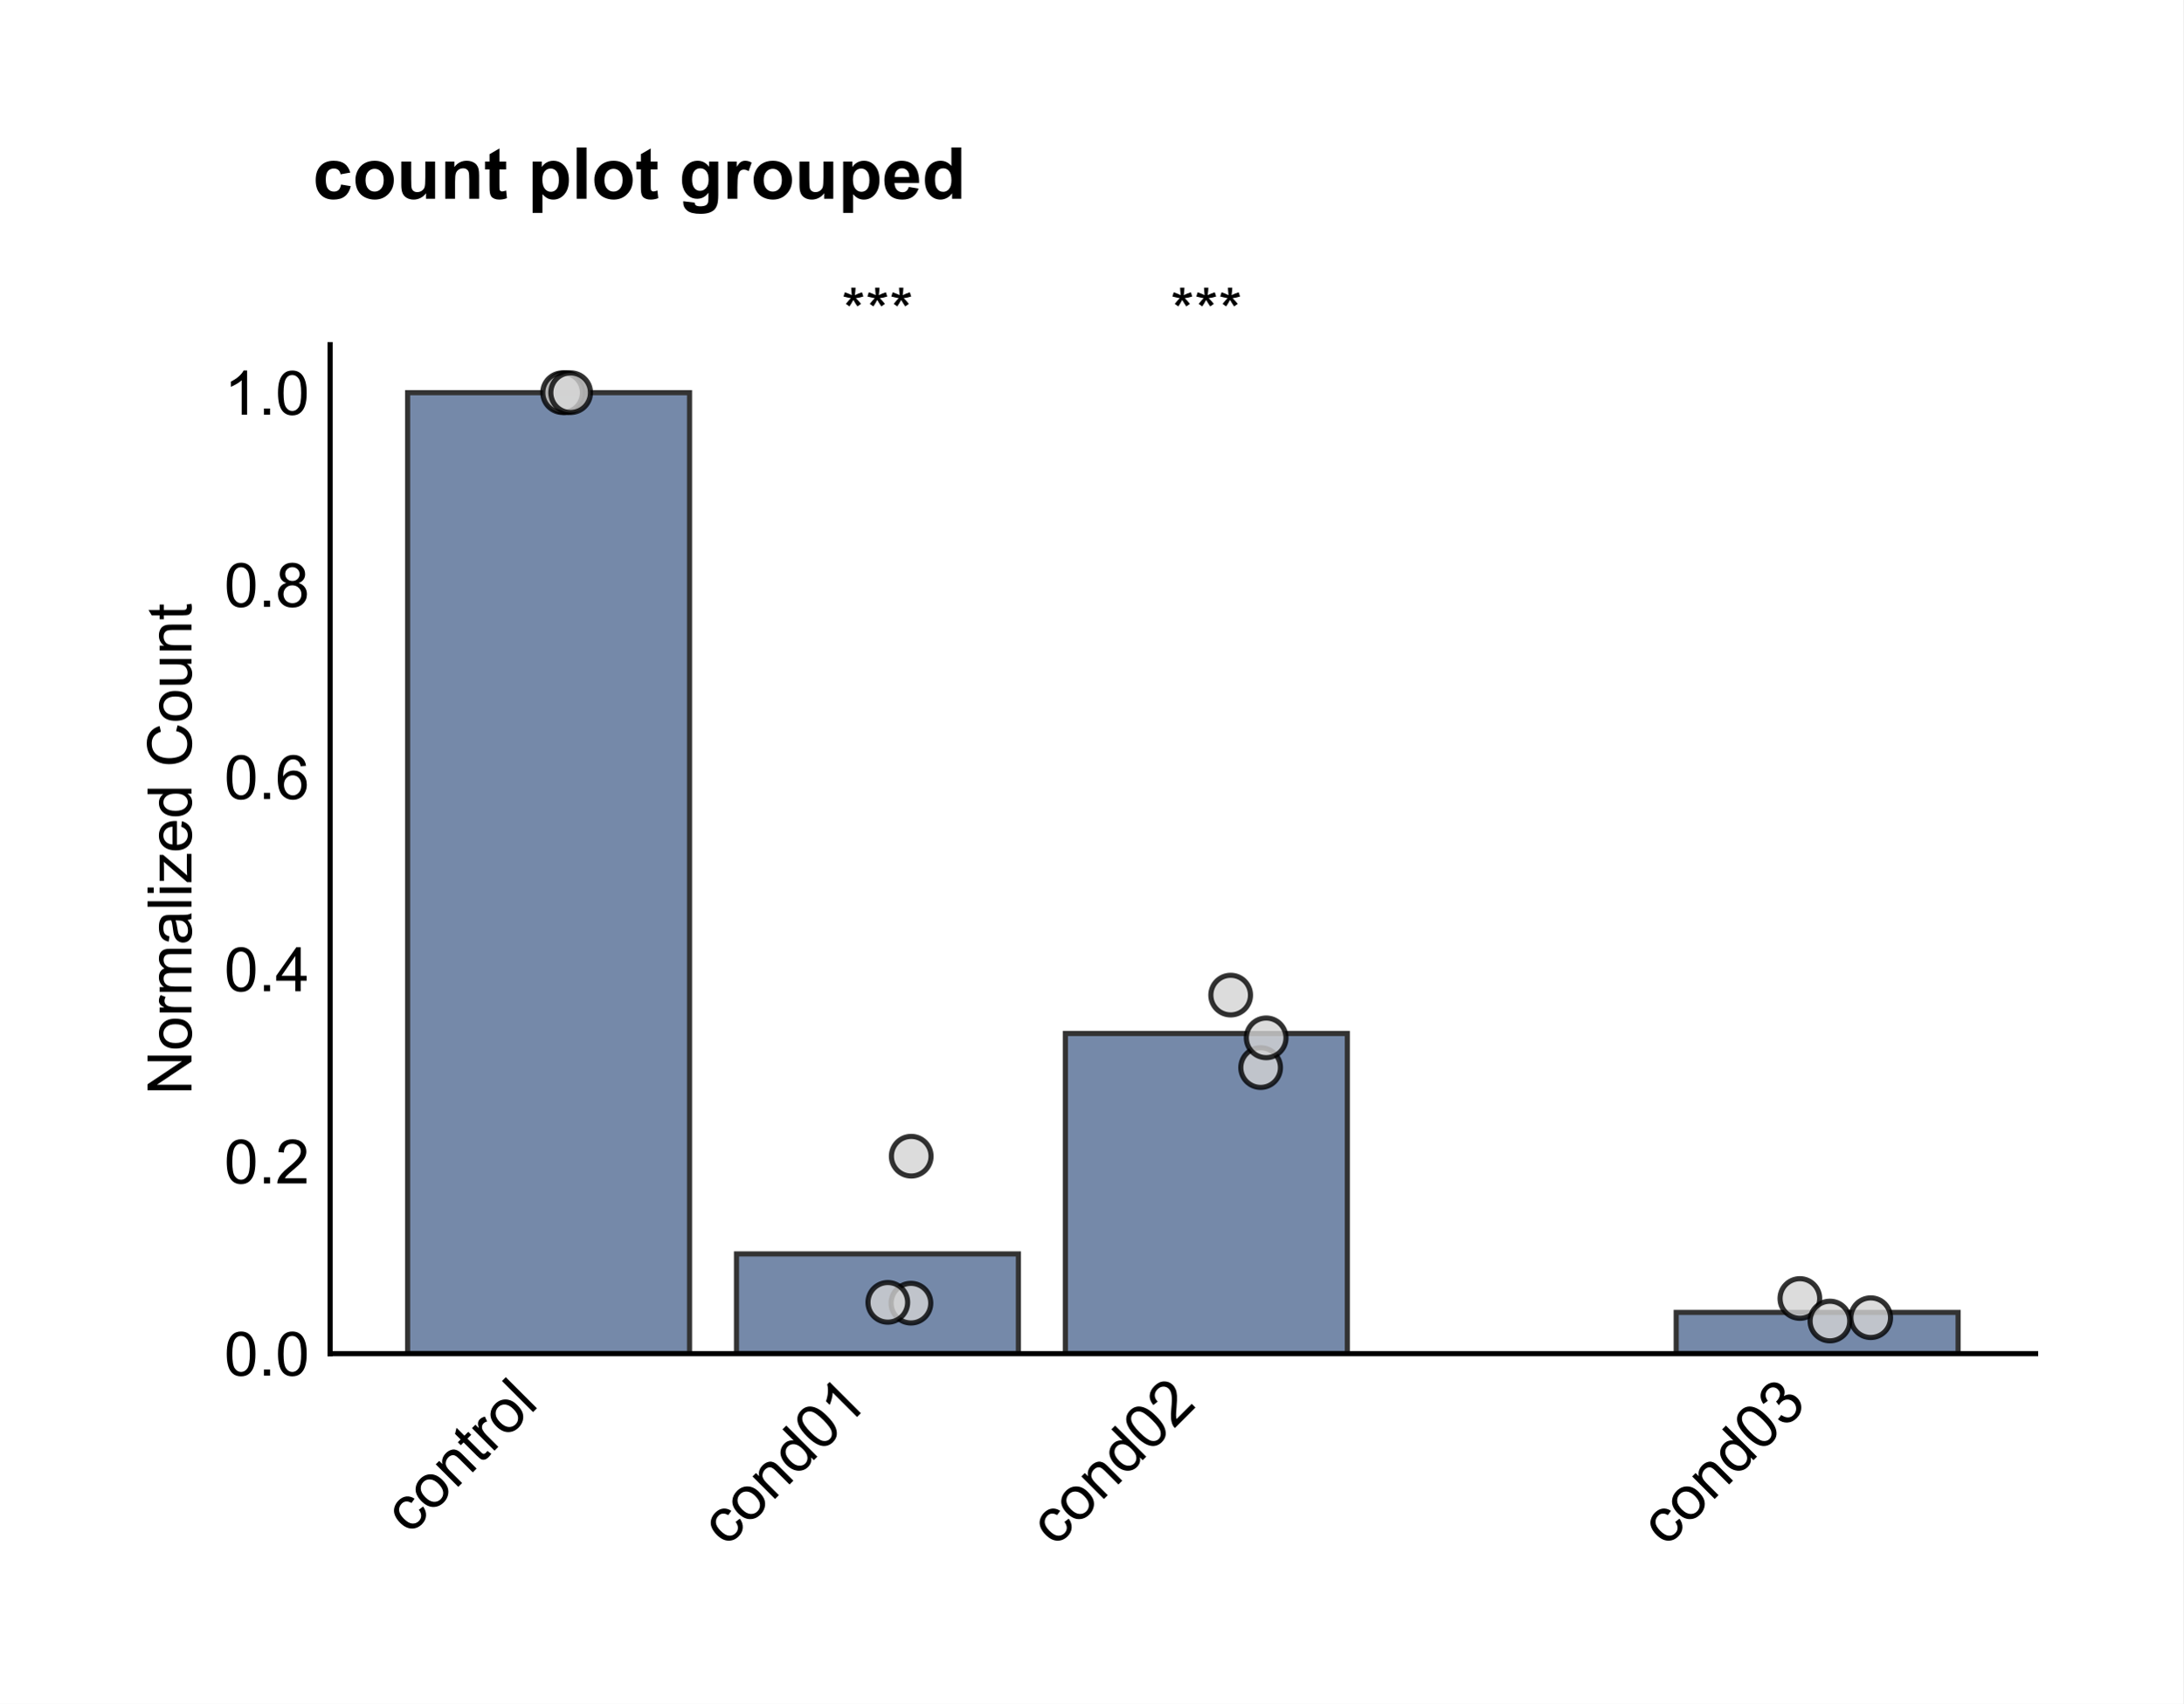
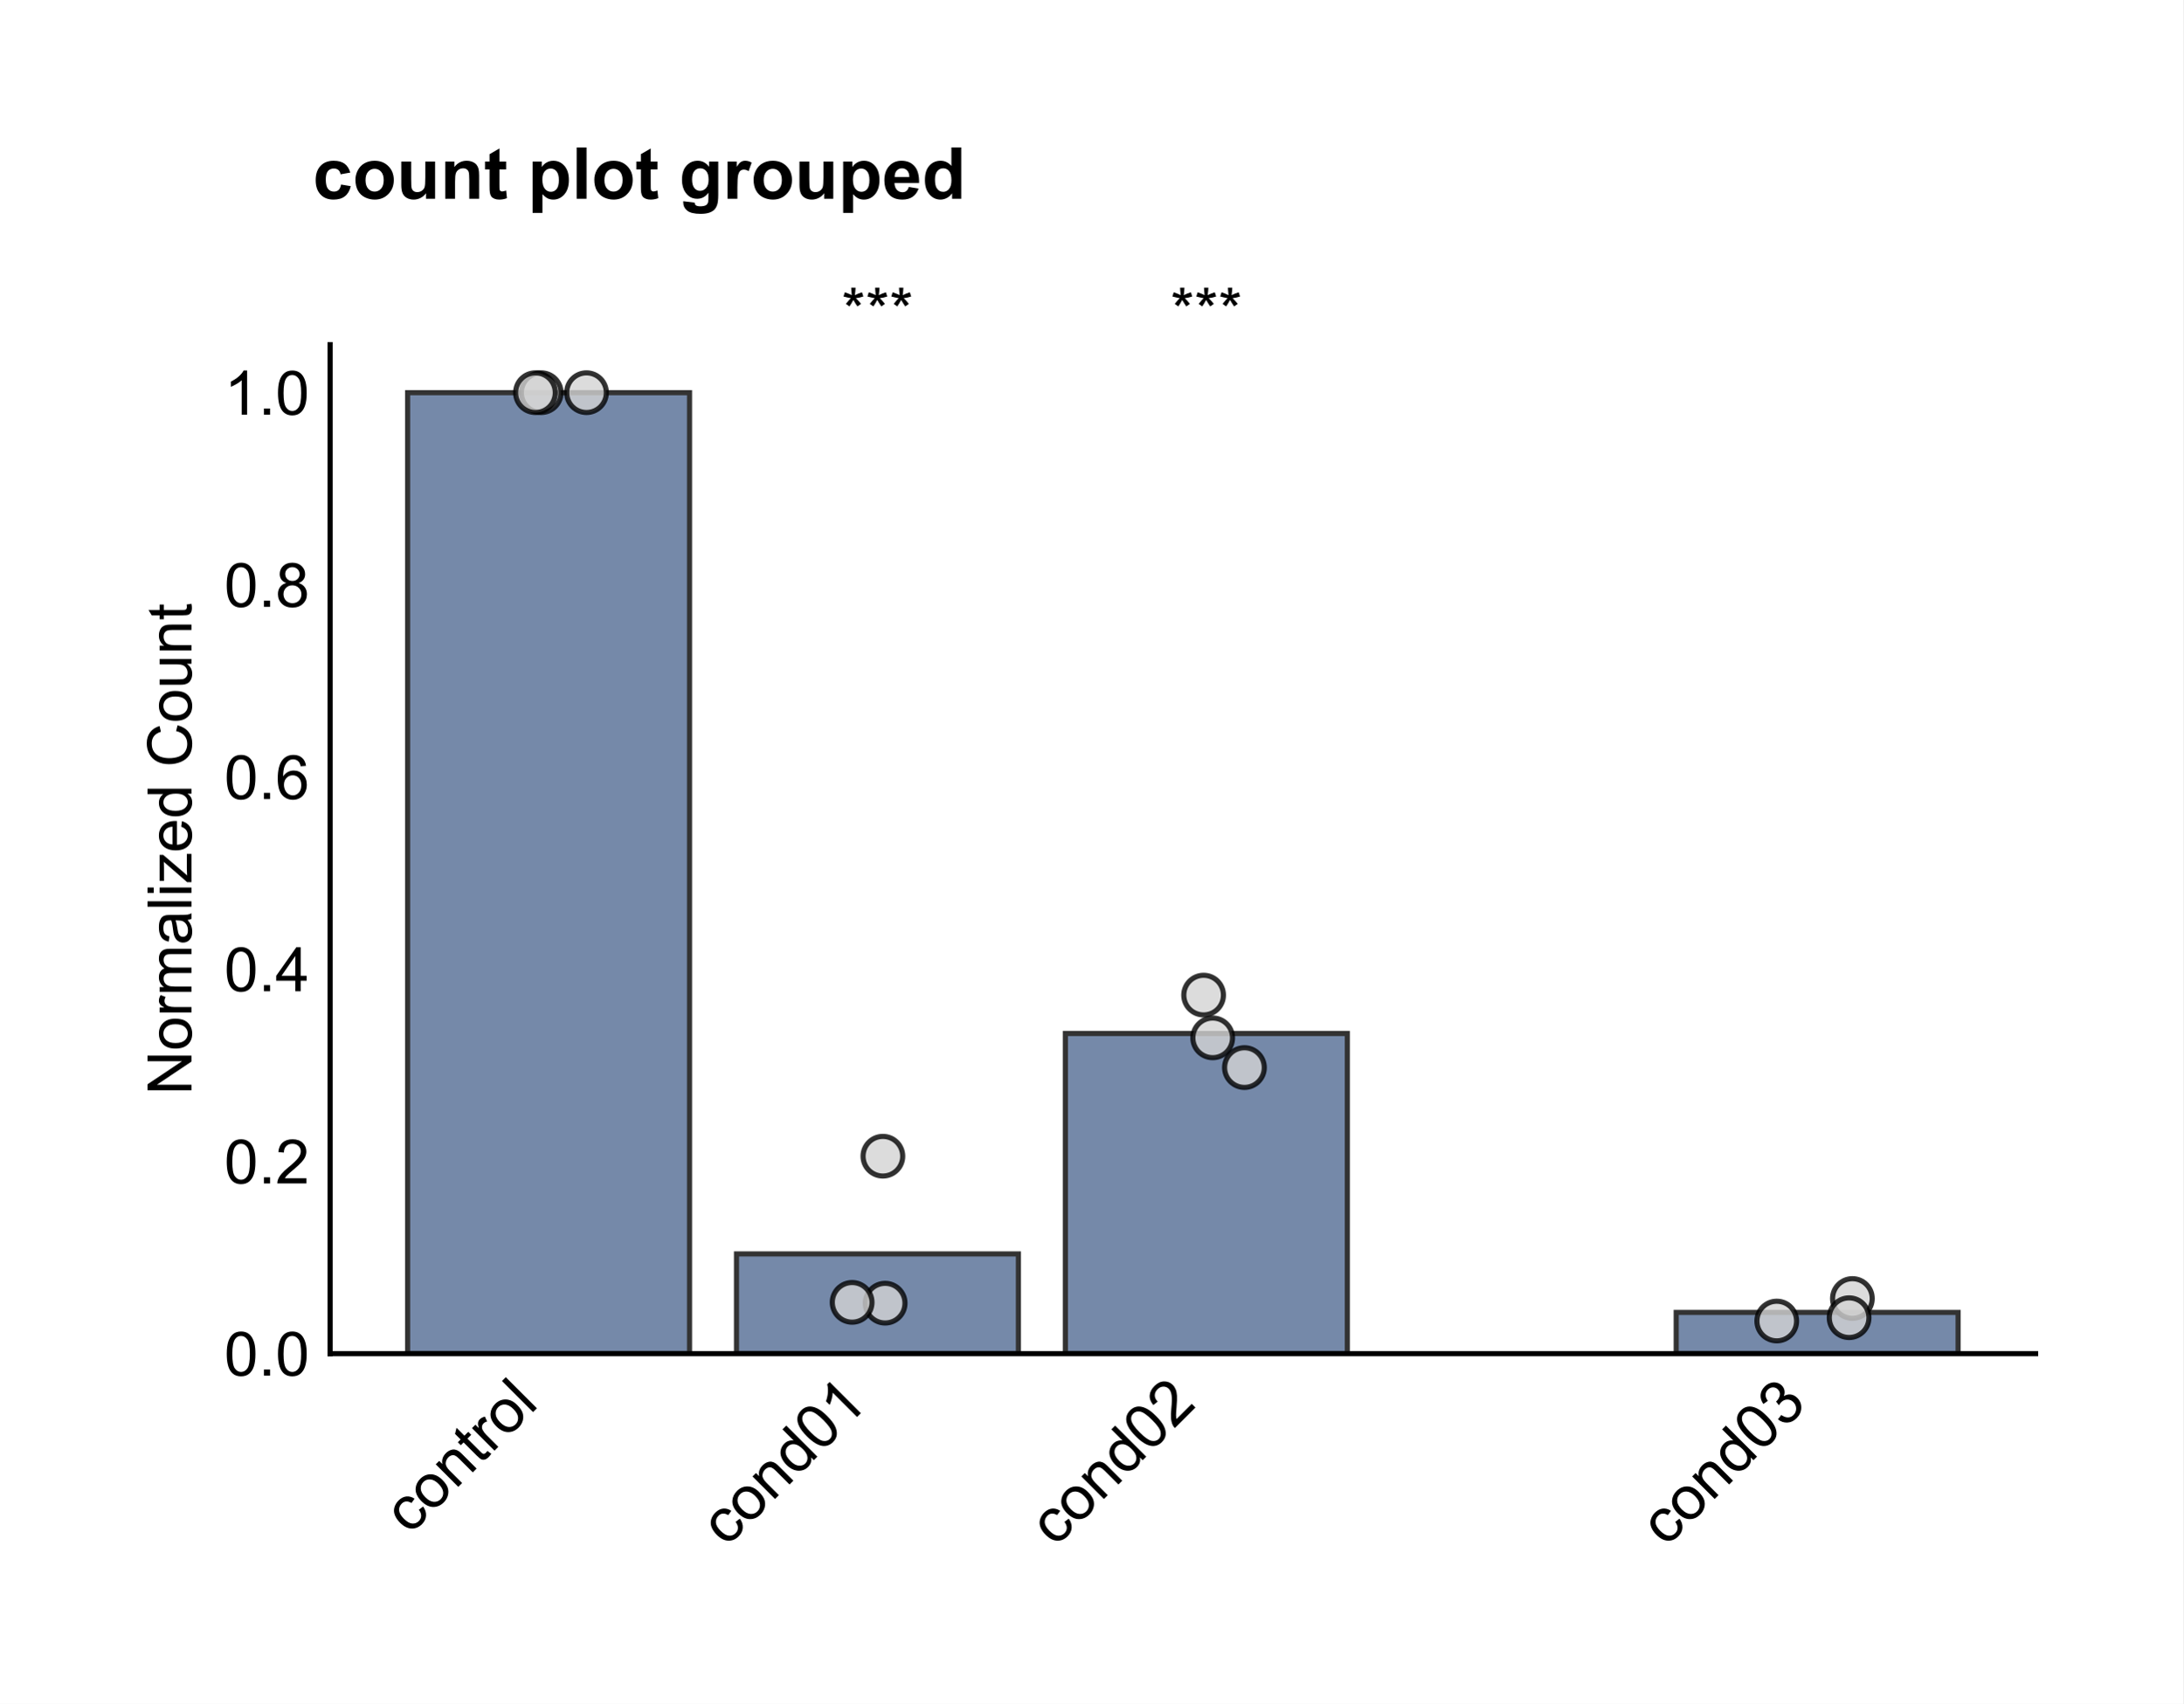
<svg xmlns="http://www.w3.org/2000/svg" xmlns:xlink="http://www.w3.org/1999/xlink" width="213.149pt" height="166.409pt" viewBox="0 0 213.149 166.409" version="1.1">
  <defs>
    <style type="text/css">*{stroke-linejoin: round; stroke-linecap: butt}</style>
  </defs>
  <g id="figure_1">
    <g id="patch_1">
      <path d="M 0 166.409 L 213.149 166.409 L 213.149 0 L 0 0 z " style="fill: #ffffff" />
    </g>
    <g id="axes_1">
      <g id="patch_2">
        <path d="M 32.227 132.211 L 198.749 132.211 L 198.749 33.658 L 32.227 33.658 z " style="fill: #ffffff" />
      </g>
      <g id="patch_3">
-         <path d="M 39.796 132.211 L 67.321 132.211 L 67.321 38.351 L 39.796 38.351 z " clip-path="url(#p069a0d0b6a)" style="fill: #526c94; opacity: 0.8; stroke: #000000; stroke-width: 0.5; stroke-linejoin: miter" />
+         <path d="M 39.796 132.211 L 67.321 132.211 L 67.321 38.351 L 39.796 38.351 z " clip-path="url(#p374bb93659)" style="fill: #526c94; opacity: 0.8; stroke: #000000; stroke-width: 0.5; stroke-linejoin: miter" />
      </g>
      <g id="patch_4">
-         <path d="M 71.908 132.211 L 99.432 132.211 L 99.432 122.469 L 71.908 122.469 z " clip-path="url(#p069a0d0b6a)" style="fill: #526c94; opacity: 0.8; stroke: #000000; stroke-width: 0.5; stroke-linejoin: miter" />
+         <path d="M 71.908 132.211 L 99.432 132.211 L 99.432 122.469 L 71.908 122.469 z " clip-path="url(#p374bb93659)" style="fill: #526c94; opacity: 0.8; stroke: #000000; stroke-width: 0.5; stroke-linejoin: miter" />
      </g>
      <g id="patch_5">
-         <path d="M 104.02 132.211 L 131.544 132.211 L 131.544 100.942 L 104.02 100.942 z " clip-path="url(#p069a0d0b6a)" style="fill: #526c94; opacity: 0.8; stroke: #000000; stroke-width: 0.5; stroke-linejoin: miter" />
+         <path d="M 104.02 132.211 L 131.544 132.211 L 131.544 100.942 L 104.02 100.942 z " clip-path="url(#p374bb93659)" style="fill: #526c94; opacity: 0.8; stroke: #000000; stroke-width: 0.5; stroke-linejoin: miter" />
      </g>
      <g id="patch_6">
-         <path d="M 163.655 132.211 L 191.18 132.211 L 191.18 128.183 L 163.655 128.183 z " clip-path="url(#p069a0d0b6a)" style="fill: #526c94; opacity: 0.8; stroke: #000000; stroke-width: 0.5; stroke-linejoin: miter" />
+         <path d="M 163.655 132.211 L 191.18 132.211 L 191.18 128.183 L 163.655 128.183 z " clip-path="url(#p374bb93659)" style="fill: #526c94; opacity: 0.8; stroke: #000000; stroke-width: 0.5; stroke-linejoin: miter" />
      </g>
      <g id="matplotlib.axis_1">
        <g id="xtick_1">
          <g id="line2d_1" />
          <g id="text_1">
            <g transform="translate(39.98202 149.9812) rotate(-45) scale(0.06 -0.06)">
              <defs>
                <path id="ArialMT-63" d="M 2588 1216 L 3141 1144 Q 3050 572 2676 248 Q 2303 -75 1759 -75 Q 1078 -75 664 370 Q 250 816 250 1647 Q 250 2184 428 2587 Q 606 2991 970 3192 Q 1334 3394 1763 3394 Q 2303 3394 2647 3120 Q 2991 2847 3088 2344 L 2541 2259 Q 2463 2594 2264 2762 Q 2066 2931 1784 2931 Q 1359 2931 1093 2626 Q 828 2322 828 1663 Q 828 994 1084 691 Q 1341 388 1753 388 Q 2084 388 2306 591 Q 2528 794 2588 1216 z " transform="scale(0.015625)" />
                <path id="ArialMT-6f" d="M 213 1659 Q 213 2581 725 3025 Q 1153 3394 1769 3394 Q 2453 3394 2887 2945 Q 3322 2497 3322 1706 Q 3322 1066 3130 698 Q 2938 331 2570 128 Q 2203 -75 1769 -75 Q 1072 -75 642 372 Q 213 819 213 1659 z M 791 1659 Q 791 1022 1069 705 Q 1347 388 1769 388 Q 2188 388 2466 706 Q 2744 1025 2744 1678 Q 2744 2294 2464 2611 Q 2184 2928 1769 2928 Q 1347 2928 1069 2612 Q 791 2297 791 1659 z " transform="scale(0.015625)" />
                <path id="ArialMT-6e" d="M 422 0 L 422 3319 L 928 3319 L 928 2847 Q 1294 3394 1984 3394 Q 2284 3394 2536 3286 Q 2788 3178 2913 3003 Q 3038 2828 3088 2588 Q 3119 2431 3119 2041 L 3119 0 L 2556 0 L 2556 2019 Q 2556 2363 2490 2533 Q 2425 2703 2258 2804 Q 2091 2906 1866 2906 Q 1506 2906 1245 2678 Q 984 2450 984 1813 L 984 0 L 422 0 z " transform="scale(0.015625)" />
                <path id="ArialMT-74" d="M 1650 503 L 1731 6 Q 1494 -44 1306 -44 Q 1000 -44 831 53 Q 663 150 594 308 Q 525 466 525 972 L 525 2881 L 113 2881 L 113 3319 L 525 3319 L 525 4141 L 1084 4478 L 1084 3319 L 1650 3319 L 1650 2881 L 1084 2881 L 1084 941 Q 1084 700 1114 631 Q 1144 563 1211 522 Q 1278 481 1403 481 Q 1497 481 1650 503 z " transform="scale(0.015625)" />
                <path id="ArialMT-72" d="M 416 0 L 416 3319 L 922 3319 L 922 2816 Q 1116 3169 1280 3281 Q 1444 3394 1641 3394 Q 1925 3394 2219 3213 L 2025 2691 Q 1819 2813 1613 2813 Q 1428 2813 1281 2702 Q 1134 2591 1072 2394 Q 978 2094 978 1738 L 978 0 L 416 0 z " transform="scale(0.015625)" />
                <path id="ArialMT-6c" d="M 409 0 L 409 4581 L 972 4581 L 972 0 L 409 0 z " transform="scale(0.015625)" />
              </defs>
              <use xlink:href="#ArialMT-63" />
              <use xlink:href="#ArialMT-6f" transform="translate(50 0)" />
              <use xlink:href="#ArialMT-6e" transform="translate(105.6152 0)" />
              <use xlink:href="#ArialMT-74" transform="translate(161.2305 0)" />
              <use xlink:href="#ArialMT-72" transform="translate(189.0137 0)" />
              <use xlink:href="#ArialMT-6f" transform="translate(222.3145 0)" />
              <use xlink:href="#ArialMT-6c" transform="translate(277.9297 0)" />
            </g>
          </g>
        </g>
        <g id="xtick_2">
          <g id="line2d_2" />
          <g id="text_2">
            <g transform="translate(70.909 151.1659) rotate(-45) scale(0.06 -0.06)">
              <defs>
                <path id="ArialMT-64" d="M 2575 0 L 2575 419 Q 2259 -75 1647 -75 Q 1250 -75 917 144 Q 584 363 401 755 Q 219 1147 219 1656 Q 219 2153 384 2558 Q 550 2963 881 3178 Q 1213 3394 1622 3394 Q 1922 3394 2156 3267 Q 2391 3141 2538 2938 L 2538 4581 L 3097 4581 L 3097 0 L 2575 0 z M 797 1656 Q 797 1019 1065 703 Q 1334 388 1700 388 Q 2069 388 2326 689 Q 2584 991 2584 1609 Q 2584 2291 2321 2609 Q 2059 2928 1675 2928 Q 1300 2928 1048 2622 Q 797 2316 797 1656 z " transform="scale(0.015625)" />
                <path id="ArialMT-30" d="M 266 2259 Q 266 3072 433 3567 Q 600 4063 929 4331 Q 1259 4600 1759 4600 Q 2128 4600 2406 4451 Q 2684 4303 2865 4023 Q 3047 3744 3150 3342 Q 3253 2941 3253 2259 Q 3253 1453 3087 958 Q 2922 463 2592 192 Q 2263 -78 1759 -78 Q 1097 -78 719 397 Q 266 969 266 2259 z M 844 2259 Q 844 1131 1108 757 Q 1372 384 1759 384 Q 2147 384 2411 759 Q 2675 1134 2675 2259 Q 2675 3391 2411 3762 Q 2147 4134 1753 4134 Q 1366 4134 1134 3806 Q 844 3388 844 2259 z " transform="scale(0.015625)" />
                <path id="ArialMT-31" d="M 2384 0 L 1822 0 L 1822 3584 Q 1619 3391 1289 3197 Q 959 3003 697 2906 L 697 3450 Q 1169 3672 1522 3987 Q 1875 4303 2022 4600 L 2384 4600 L 2384 0 z " transform="scale(0.015625)" />
              </defs>
              <use xlink:href="#ArialMT-63" />
              <use xlink:href="#ArialMT-6f" transform="translate(50 0)" />
              <use xlink:href="#ArialMT-6e" transform="translate(105.6152 0)" />
              <use xlink:href="#ArialMT-64" transform="translate(161.2305 0)" />
              <use xlink:href="#ArialMT-30" transform="translate(216.8457 0)" />
              <use xlink:href="#ArialMT-31" transform="translate(272.4609 0)" />
            </g>
          </g>
        </g>
        <g id="xtick_3">
          <g id="line2d_3" />
          <g id="text_3">
            <g transform="translate(103.0206 151.1659) rotate(-45) scale(0.06 -0.06)">
              <defs>
                <path id="ArialMT-32" d="M 3222 541 L 3222 0 L 194 0 Q 188 203 259 391 Q 375 700 629 1000 Q 884 1300 1366 1694 Q 2113 2306 2375 2664 Q 2638 3022 2638 3341 Q 2638 3675 2398 3904 Q 2159 4134 1775 4134 Q 1369 4134 1125 3890 Q 881 3647 878 3216 L 300 3275 Q 359 3922 746 4261 Q 1134 4600 1788 4600 Q 2447 4600 2831 4234 Q 3216 3869 3216 3328 Q 3216 3053 3103 2787 Q 2991 2522 2730 2228 Q 2469 1934 1863 1422 Q 1356 997 1212 845 Q 1069 694 975 541 L 3222 541 z " transform="scale(0.015625)" />
              </defs>
              <use xlink:href="#ArialMT-63" />
              <use xlink:href="#ArialMT-6f" transform="translate(50 0)" />
              <use xlink:href="#ArialMT-6e" transform="translate(105.6152 0)" />
              <use xlink:href="#ArialMT-64" transform="translate(161.2305 0)" />
              <use xlink:href="#ArialMT-30" transform="translate(216.8457 0)" />
              <use xlink:href="#ArialMT-32" transform="translate(272.4609 0)" />
            </g>
          </g>
        </g>
        <g id="xtick_4">
          <g id="line2d_4" />
          <g id="text_4">
            <g transform="translate(162.6564 151.1659) rotate(-45) scale(0.06 -0.06)">
              <defs>
                <path id="ArialMT-33" d="M 269 1209 L 831 1284 Q 928 806 1161 595 Q 1394 384 1728 384 Q 2125 384 2398 659 Q 2672 934 2672 1341 Q 2672 1728 2419 1979 Q 2166 2231 1775 2231 Q 1616 2231 1378 2169 L 1441 2663 Q 1497 2656 1531 2656 Q 1891 2656 2178 2843 Q 2466 3031 2466 3422 Q 2466 3731 2256 3934 Q 2047 4138 1716 4138 Q 1388 4138 1169 3931 Q 950 3725 888 3313 L 325 3413 Q 428 3978 793 4289 Q 1159 4600 1703 4600 Q 2078 4600 2393 4439 Q 2709 4278 2876 4000 Q 3044 3722 3044 3409 Q 3044 3113 2884 2869 Q 2725 2625 2413 2481 Q 2819 2388 3044 2092 Q 3269 1797 3269 1353 Q 3269 753 2831 336 Q 2394 -81 1725 -81 Q 1122 -81 723 278 Q 325 638 269 1209 z " transform="scale(0.015625)" />
              </defs>
              <use xlink:href="#ArialMT-63" />
              <use xlink:href="#ArialMT-6f" transform="translate(50 0)" />
              <use xlink:href="#ArialMT-6e" transform="translate(105.6152 0)" />
              <use xlink:href="#ArialMT-64" transform="translate(161.2305 0)" />
              <use xlink:href="#ArialMT-30" transform="translate(216.8457 0)" />
              <use xlink:href="#ArialMT-33" transform="translate(272.4609 0)" />
            </g>
          </g>
        </g>
      </g>
      <g id="matplotlib.axis_2">
        <g id="ytick_1">
          <g id="line2d_5" />
          <g id="text_5">
            <g transform="translate(21.88719 134.3585) scale(0.06 -0.06)">
              <defs>
                <path id="ArialMT-2e" d="M 581 0 L 581 641 L 1222 641 L 1222 0 L 581 0 z " transform="scale(0.015625)" />
              </defs>
              <use xlink:href="#ArialMT-30" />
              <use xlink:href="#ArialMT-2e" transform="translate(55.61523 0)" />
              <use xlink:href="#ArialMT-30" transform="translate(83.39844 0)" />
            </g>
          </g>
        </g>
        <g id="ytick_2">
          <g id="line2d_6" />
          <g id="text_6">
            <g transform="translate(21.88719 115.5864) scale(0.06 -0.06)">
              <use xlink:href="#ArialMT-30" />
              <use xlink:href="#ArialMT-2e" transform="translate(55.61523 0)" />
              <use xlink:href="#ArialMT-32" transform="translate(83.39844 0)" />
            </g>
          </g>
        </g>
        <g id="ytick_3">
          <g id="line2d_7" />
          <g id="text_7">
            <g transform="translate(21.88719 96.81431) scale(0.06 -0.06)">
              <defs>
                <path id="ArialMT-34" d="M 2069 0 L 2069 1097 L 81 1097 L 81 1613 L 2172 4581 L 2631 4581 L 2631 1613 L 3250 1613 L 3250 1097 L 2631 1097 L 2631 0 L 2069 0 z M 2069 1613 L 2069 3678 L 634 1613 L 2069 1613 z " transform="scale(0.015625)" />
              </defs>
              <use xlink:href="#ArialMT-30" />
              <use xlink:href="#ArialMT-2e" transform="translate(55.61523 0)" />
              <use xlink:href="#ArialMT-34" transform="translate(83.39844 0)" />
            </g>
          </g>
        </g>
        <g id="ytick_4">
          <g id="line2d_8" />
          <g id="text_8">
            <g transform="translate(21.88719 78.0422) scale(0.06 -0.06)">
              <defs>
                <path id="ArialMT-36" d="M 3184 3459 L 2625 3416 Q 2550 3747 2413 3897 Q 2184 4138 1850 4138 Q 1581 4138 1378 3988 Q 1113 3794 959 3422 Q 806 3050 800 2363 Q 1003 2672 1297 2822 Q 1591 2972 1913 2972 Q 2475 2972 2870 2558 Q 3266 2144 3266 1488 Q 3266 1056 3080 686 Q 2894 316 2569 119 Q 2244 -78 1831 -78 Q 1128 -78 684 439 Q 241 956 241 2144 Q 241 3472 731 4075 Q 1159 4600 1884 4600 Q 2425 4600 2770 4297 Q 3116 3994 3184 3459 z M 888 1484 Q 888 1194 1011 928 Q 1134 663 1356 523 Q 1578 384 1822 384 Q 2178 384 2434 671 Q 2691 959 2691 1453 Q 2691 1928 2437 2201 Q 2184 2475 1800 2475 Q 1419 2475 1153 2201 Q 888 1928 888 1484 z " transform="scale(0.015625)" />
              </defs>
              <use xlink:href="#ArialMT-30" />
              <use xlink:href="#ArialMT-2e" transform="translate(55.61523 0)" />
              <use xlink:href="#ArialMT-36" transform="translate(83.39844 0)" />
            </g>
          </g>
        </g>
        <g id="ytick_5">
          <g id="line2d_9" />
          <g id="text_9">
            <g transform="translate(21.88719 59.27009) scale(0.06 -0.06)">
              <defs>
                <path id="ArialMT-38" d="M 1131 2484 Q 781 2613 612 2850 Q 444 3088 444 3419 Q 444 3919 803 4259 Q 1163 4600 1759 4600 Q 2359 4600 2725 4251 Q 3091 3903 3091 3403 Q 3091 3084 2923 2848 Q 2756 2613 2416 2484 Q 2838 2347 3058 2040 Q 3278 1734 3278 1309 Q 3278 722 2862 322 Q 2447 -78 1769 -78 Q 1091 -78 675 323 Q 259 725 259 1325 Q 259 1772 486 2073 Q 713 2375 1131 2484 z M 1019 3438 Q 1019 3113 1228 2906 Q 1438 2700 1772 2700 Q 2097 2700 2305 2904 Q 2513 3109 2513 3406 Q 2513 3716 2298 3927 Q 2084 4138 1766 4138 Q 1444 4138 1231 3931 Q 1019 3725 1019 3438 z M 838 1322 Q 838 1081 952 856 Q 1066 631 1291 507 Q 1516 384 1775 384 Q 2178 384 2440 643 Q 2703 903 2703 1303 Q 2703 1709 2433 1975 Q 2163 2241 1756 2241 Q 1359 2241 1098 1978 Q 838 1716 838 1322 z " transform="scale(0.015625)" />
              </defs>
              <use xlink:href="#ArialMT-30" />
              <use xlink:href="#ArialMT-2e" transform="translate(55.61523 0)" />
              <use xlink:href="#ArialMT-38" transform="translate(83.39844 0)" />
            </g>
          </g>
        </g>
        <g id="ytick_6">
          <g id="line2d_10" />
          <g id="text_10">
            <g transform="translate(21.88719 40.49797) scale(0.06 -0.06)">
              <use xlink:href="#ArialMT-31" />
              <use xlink:href="#ArialMT-2e" transform="translate(55.61523 0)" />
              <use xlink:href="#ArialMT-30" transform="translate(83.39844 0)" />
            </g>
          </g>
        </g>
        <g id="text_11">
          <g transform="translate(18.69469 106.9433) rotate(-90) scale(0.06 -0.06)">
            <defs>
              <path id="ArialMT-4e" d="M 488 0 L 488 4581 L 1109 4581 L 3516 984 L 3516 4581 L 4097 4581 L 4097 0 L 3475 0 L 1069 3600 L 1069 0 L 488 0 z " transform="scale(0.015625)" />
              <path id="ArialMT-6d" d="M 422 0 L 422 3319 L 925 3319 L 925 2853 Q 1081 3097 1340 3245 Q 1600 3394 1931 3394 Q 2300 3394 2536 3241 Q 2772 3088 2869 2813 Q 3263 3394 3894 3394 Q 4388 3394 4653 3120 Q 4919 2847 4919 2278 L 4919 0 L 4359 0 L 4359 2091 Q 4359 2428 4304 2576 Q 4250 2725 4106 2815 Q 3963 2906 3769 2906 Q 3419 2906 3187 2673 Q 2956 2441 2956 1928 L 2956 0 L 2394 0 L 2394 2156 Q 2394 2531 2256 2718 Q 2119 2906 1806 2906 Q 1569 2906 1367 2781 Q 1166 2656 1075 2415 Q 984 2175 984 1722 L 984 0 L 422 0 z " transform="scale(0.015625)" />
              <path id="ArialMT-61" d="M 2588 409 Q 2275 144 1986 34 Q 1697 -75 1366 -75 Q 819 -75 525 192 Q 231 459 231 875 Q 231 1119 342 1320 Q 453 1522 633 1644 Q 813 1766 1038 1828 Q 1203 1872 1538 1913 Q 2219 1994 2541 2106 Q 2544 2222 2544 2253 Q 2544 2597 2384 2738 Q 2169 2928 1744 2928 Q 1347 2928 1158 2789 Q 969 2650 878 2297 L 328 2372 Q 403 2725 575 2942 Q 747 3159 1072 3276 Q 1397 3394 1825 3394 Q 2250 3394 2515 3294 Q 2781 3194 2906 3042 Q 3031 2891 3081 2659 Q 3109 2516 3109 2141 L 3109 1391 Q 3109 606 3145 398 Q 3181 191 3288 0 L 2700 0 Q 2613 175 2588 409 z M 2541 1666 Q 2234 1541 1622 1453 Q 1275 1403 1131 1340 Q 988 1278 909 1158 Q 831 1038 831 891 Q 831 666 1001 516 Q 1172 366 1500 366 Q 1825 366 2078 508 Q 2331 650 2450 897 Q 2541 1088 2541 1459 L 2541 1666 z " transform="scale(0.015625)" />
              <path id="ArialMT-69" d="M 425 3934 L 425 4581 L 988 4581 L 988 3934 L 425 3934 z M 425 0 L 425 3319 L 988 3319 L 988 0 L 425 0 z " transform="scale(0.015625)" />
              <path id="ArialMT-7a" d="M 125 0 L 125 456 L 2238 2881 Q 1878 2863 1603 2863 L 250 2863 L 250 3319 L 2963 3319 L 2963 2947 L 1166 841 L 819 456 Q 1197 484 1528 484 L 3063 484 L 3063 0 L 125 0 z " transform="scale(0.015625)" />
              <path id="ArialMT-65" d="M 2694 1069 L 3275 997 Q 3138 488 2766 206 Q 2394 -75 1816 -75 Q 1088 -75 661 373 Q 234 822 234 1631 Q 234 2469 665 2931 Q 1097 3394 1784 3394 Q 2450 3394 2872 2941 Q 3294 2488 3294 1666 Q 3294 1616 3291 1516 L 816 1516 Q 847 969 1125 678 Q 1403 388 1819 388 Q 2128 388 2347 550 Q 2566 713 2694 1069 z M 847 1978 L 2700 1978 Q 2663 2397 2488 2606 Q 2219 2931 1791 2931 Q 1403 2931 1139 2672 Q 875 2413 847 1978 z " transform="scale(0.015625)" />
              <path id="ArialMT-20" transform="scale(0.015625)" />
              <path id="ArialMT-43" d="M 3763 1606 L 4369 1453 Q 4178 706 3683 314 Q 3188 -78 2472 -78 Q 1731 -78 1267 223 Q 803 525 561 1097 Q 319 1669 319 2325 Q 319 3041 592 3573 Q 866 4106 1370 4382 Q 1875 4659 2481 4659 Q 3169 4659 3637 4309 Q 4106 3959 4291 3325 L 3694 3184 Q 3534 3684 3231 3912 Q 2928 4141 2469 4141 Q 1941 4141 1586 3887 Q 1231 3634 1087 3207 Q 944 2781 944 2328 Q 944 1744 1114 1308 Q 1284 872 1643 656 Q 2003 441 2422 441 Q 2931 441 3284 734 Q 3638 1028 3763 1606 z " transform="scale(0.015625)" />
              <path id="ArialMT-75" d="M 2597 0 L 2597 488 Q 2209 -75 1544 -75 Q 1250 -75 995 37 Q 741 150 617 320 Q 494 491 444 738 Q 409 903 409 1263 L 409 3319 L 972 3319 L 972 1478 Q 972 1038 1006 884 Q 1059 663 1231 536 Q 1403 409 1656 409 Q 1909 409 2131 539 Q 2353 669 2445 892 Q 2538 1116 2538 1541 L 2538 3319 L 3100 3319 L 3100 0 L 2597 0 z " transform="scale(0.015625)" />
            </defs>
            <use xlink:href="#ArialMT-4e" />
            <use xlink:href="#ArialMT-6f" transform="translate(72.2168 0)" />
            <use xlink:href="#ArialMT-72" transform="translate(127.832 0)" />
            <use xlink:href="#ArialMT-6d" transform="translate(161.1328 0)" />
            <use xlink:href="#ArialMT-61" transform="translate(244.4336 0)" />
            <use xlink:href="#ArialMT-6c" transform="translate(300.0488 0)" />
            <use xlink:href="#ArialMT-69" transform="translate(322.2656 0)" />
            <use xlink:href="#ArialMT-7a" transform="translate(344.4824 0)" />
            <use xlink:href="#ArialMT-65" transform="translate(394.4824 0)" />
            <use xlink:href="#ArialMT-64" transform="translate(450.0977 0)" />
            <use xlink:href="#ArialMT-20" transform="translate(505.7129 0)" />
            <use xlink:href="#ArialMT-43" transform="translate(533.4961 0)" />
            <use xlink:href="#ArialMT-6f" transform="translate(605.7129 0)" />
            <use xlink:href="#ArialMT-75" transform="translate(661.3281 0)" />
            <use xlink:href="#ArialMT-6e" transform="translate(716.9434 0)" />
            <use xlink:href="#ArialMT-74" transform="translate(772.5586 0)" />
          </g>
        </g>
      </g>
      <g id="patch_7">
        <path d="M 32.227 132.211 L 32.227 33.658 " style="fill: none; stroke: #000000; stroke-width: 0.5; stroke-linejoin: miter; stroke-linecap: square" />
      </g>
      <g id="patch_8">
        <path d="M 32.227 132.211 L 198.749 132.211 " style="fill: none; stroke: #000000; stroke-width: 0.5; stroke-linejoin: miter; stroke-linecap: square" />
      </g>
      <g id="PathCollection_1">
        <defs>
-           <path id="m7519132d87" d="M 0 1.936 C 0.514 1.936 1.006 1.732 1.369 1.369 C 1.732 1.006 1.936 0.514 1.936 0 C 1.936 -0.514 1.732 -1.006 1.369 -1.369 C 1.006 -1.732 0.514 -1.936 0 -1.936 C -0.514 -1.936 -1.006 -1.732 -1.369 -1.369 C -1.732 -1.006 -1.936 -0.514 -1.936 0 C -1.936 0.514 -1.732 1.006 -1.369 1.369 C -1.006 1.732 -0.514 1.936 0 1.936 z " style="stroke: #000000; stroke-opacity: 0.8; stroke-width: 0.5" />
+           <path id="m94b7f54217" d="M 0 1.936 C 0.514 1.936 1.006 1.732 1.369 1.369 C 1.732 1.006 1.936 0.514 1.936 0 C 1.936 -0.514 1.732 -1.006 1.369 -1.369 C 1.006 -1.732 0.514 -1.936 0 -1.936 C -0.514 -1.936 -1.006 -1.732 -1.369 -1.369 C -1.732 -1.006 -1.936 -0.514 -1.936 0 C -1.936 0.514 -1.732 1.006 -1.369 1.369 C -1.006 1.732 -0.514 1.936 0 1.936 z " style="stroke: #000000; stroke-opacity: 0.8; stroke-width: 0.5" />
        </defs>
-         <g clip-path="url(#p069a0d0b6a)">
-           <use xlink:href="#m7519132d87" x="55.234" y="38.351" style="fill: #d3d3d3; fill-opacity: 0.8; stroke: #000000; stroke-opacity: 0.8; stroke-width: 0.5" />
-           <use xlink:href="#m7519132d87" x="54.929" y="38.351" style="fill: #d3d3d3; fill-opacity: 0.8; stroke: #000000; stroke-opacity: 0.8; stroke-width: 0.5" />
-           <use xlink:href="#m7519132d87" x="55.714" y="38.351" style="fill: #d3d3d3; fill-opacity: 0.8; stroke: #000000; stroke-opacity: 0.8; stroke-width: 0.5" />
+         <g clip-path="url(#p374bb93659)">
+           <use xlink:href="#m94b7f54217" x="52.837" y="38.351" style="fill: #d3d3d3; fill-opacity: 0.8; stroke: #000000; stroke-opacity: 0.8; stroke-width: 0.5" />
+           <use xlink:href="#m94b7f54217" x="52.277" y="38.351" style="fill: #d3d3d3; fill-opacity: 0.8; stroke: #000000; stroke-opacity: 0.8; stroke-width: 0.5" />
+           <use xlink:href="#m94b7f54217" x="57.262" y="38.351" style="fill: #d3d3d3; fill-opacity: 0.8; stroke: #000000; stroke-opacity: 0.8; stroke-width: 0.5" />
        </g>
      </g>
      <g id="PathCollection_2">
-         <g clip-path="url(#p069a0d0b6a)">
-           <use xlink:href="#m7519132d87" x="88.967" y="112.927" style="fill: #d3d3d3; fill-opacity: 0.8; stroke: #000000; stroke-opacity: 0.8; stroke-width: 0.5" />
-           <use xlink:href="#m7519132d87" x="88.938" y="127.28" style="fill: #d3d3d3; fill-opacity: 0.8; stroke: #000000; stroke-opacity: 0.8; stroke-width: 0.5" />
-           <use xlink:href="#m7519132d87" x="86.682" y="127.201" style="fill: #d3d3d3; fill-opacity: 0.8; stroke: #000000; stroke-opacity: 0.8; stroke-width: 0.5" />
+         <g clip-path="url(#p374bb93659)">
+           <use xlink:href="#m94b7f54217" x="86.2" y="112.927" style="fill: #d3d3d3; fill-opacity: 0.8; stroke: #000000; stroke-opacity: 0.8; stroke-width: 0.5" />
+           <use xlink:href="#m94b7f54217" x="86.42" y="127.28" style="fill: #d3d3d3; fill-opacity: 0.8; stroke: #000000; stroke-opacity: 0.8; stroke-width: 0.5" />
+           <use xlink:href="#m94b7f54217" x="83.197" y="127.201" style="fill: #d3d3d3; fill-opacity: 0.8; stroke: #000000; stroke-opacity: 0.8; stroke-width: 0.5" />
        </g>
      </g>
      <g id="PathCollection_3">
-         <g clip-path="url(#p069a0d0b6a)">
-           <use xlink:href="#m7519132d87" x="123.083" y="104.27" style="fill: #d3d3d3; fill-opacity: 0.8; stroke: #000000; stroke-opacity: 0.8; stroke-width: 0.5" />
-           <use xlink:href="#m7519132d87" x="120.157" y="97.191" style="fill: #d3d3d3; fill-opacity: 0.8; stroke: #000000; stroke-opacity: 0.8; stroke-width: 0.5" />
-           <use xlink:href="#m7519132d87" x="123.623" y="101.366" style="fill: #d3d3d3; fill-opacity: 0.8; stroke: #000000; stroke-opacity: 0.8; stroke-width: 0.5" />
+         <g clip-path="url(#p374bb93659)">
+           <use xlink:href="#m94b7f54217" x="121.502" y="104.27" style="fill: #d3d3d3; fill-opacity: 0.8; stroke: #000000; stroke-opacity: 0.8; stroke-width: 0.5" />
+           <use xlink:href="#m94b7f54217" x="117.515" y="97.191" style="fill: #d3d3d3; fill-opacity: 0.8; stroke: #000000; stroke-opacity: 0.8; stroke-width: 0.5" />
+           <use xlink:href="#m94b7f54217" x="118.402" y="101.366" style="fill: #d3d3d3; fill-opacity: 0.8; stroke: #000000; stroke-opacity: 0.8; stroke-width: 0.5" />
        </g>
      </g>
      <g id="PathCollection_4">
-         <g clip-path="url(#p069a0d0b6a)">
-           <use xlink:href="#m7519132d87" x="175.732" y="126.824" style="fill: #d3d3d3; fill-opacity: 0.8; stroke: #000000; stroke-opacity: 0.8; stroke-width: 0.5" />
-           <use xlink:href="#m7519132d87" x="182.649" y="128.699" style="fill: #d3d3d3; fill-opacity: 0.8; stroke: #000000; stroke-opacity: 0.8; stroke-width: 0.5" />
-           <use xlink:href="#m7519132d87" x="178.666" y="129.025" style="fill: #d3d3d3; fill-opacity: 0.8; stroke: #000000; stroke-opacity: 0.8; stroke-width: 0.5" />
+         <g clip-path="url(#p374bb93659)">
+           <use xlink:href="#m94b7f54217" x="180.861" y="126.824" style="fill: #d3d3d3; fill-opacity: 0.8; stroke: #000000; stroke-opacity: 0.8; stroke-width: 0.5" />
+           <use xlink:href="#m94b7f54217" x="180.539" y="128.699" style="fill: #d3d3d3; fill-opacity: 0.8; stroke: #000000; stroke-opacity: 0.8; stroke-width: 0.5" />
+           <use xlink:href="#m94b7f54217" x="173.475" y="129.025" style="fill: #d3d3d3; fill-opacity: 0.8; stroke: #000000; stroke-opacity: 0.8; stroke-width: 0.5" />
        </g>
      </g>
      <g id="text_12">
        <g transform="translate(82.1671 32.4651) scale(0.06 -0.06)">
          <defs>
            <path id="ArialMT-2a" d="M 200 3741 L 344 4184 Q 841 4009 1066 3881 Q 1006 4447 1003 4659 L 1456 4659 Q 1447 4350 1384 3884 Q 1706 4047 2122 4184 L 2266 3741 Q 1869 3609 1488 3566 Q 1678 3400 2025 2975 L 1650 2709 Q 1469 2956 1222 3381 Q 991 2941 816 2709 L 447 2975 Q 809 3422 966 3566 Q 563 3644 200 3741 z " transform="scale(0.015625)" />
          </defs>
          <use xlink:href="#ArialMT-2a" />
          <use xlink:href="#ArialMT-2a" transform="translate(38.91602 0)" />
          <use xlink:href="#ArialMT-2a" transform="translate(77.83203 0)" />
        </g>
      </g>
      <g id="text_13">
        <g transform="translate(114.2787 32.4651) scale(0.06 -0.06)">
          <use xlink:href="#ArialMT-2a" />
          <use xlink:href="#ArialMT-2a" transform="translate(38.91602 0)" />
          <use xlink:href="#ArialMT-2a" transform="translate(77.83203 0)" />
        </g>
      </g>
    </g>
    <g id="text_14">
      <g transform="translate(30.52799 19.41047) scale(0.07 -0.07)">
        <defs>
          <path id="Arial-BoldMT-63" d="M 3353 2338 L 2488 2181 Q 2444 2441 2289 2572 Q 2134 2703 1888 2703 Q 1559 2703 1364 2476 Q 1169 2250 1169 1719 Q 1169 1128 1367 884 Q 1566 641 1900 641 Q 2150 641 2309 783 Q 2469 925 2534 1272 L 3397 1125 Q 3263 531 2881 228 Q 2500 -75 1859 -75 Q 1131 -75 698 384 Q 266 844 266 1656 Q 266 2478 700 2936 Q 1134 3394 1875 3394 Q 2481 3394 2839 3133 Q 3197 2872 3353 2338 z " transform="scale(0.015625)" />
          <path id="Arial-BoldMT-6f" d="M 256 1706 Q 256 2144 472 2553 Q 688 2963 1083 3178 Q 1478 3394 1966 3394 Q 2719 3394 3200 2905 Q 3681 2416 3681 1669 Q 3681 916 3195 420 Q 2709 -75 1972 -75 Q 1516 -75 1102 131 Q 688 338 472 736 Q 256 1134 256 1706 z M 1156 1659 Q 1156 1166 1390 903 Q 1625 641 1969 641 Q 2313 641 2545 903 Q 2778 1166 2778 1666 Q 2778 2153 2545 2415 Q 2313 2678 1969 2678 Q 1625 2678 1390 2415 Q 1156 2153 1156 1659 z " transform="scale(0.015625)" />
          <path id="Arial-BoldMT-75" d="M 2644 0 L 2644 497 Q 2463 231 2167 78 Q 1872 -75 1544 -75 Q 1209 -75 943 72 Q 678 219 559 484 Q 441 750 441 1219 L 441 3319 L 1319 3319 L 1319 1794 Q 1319 1094 1367 936 Q 1416 778 1544 686 Q 1672 594 1869 594 Q 2094 594 2272 717 Q 2450 841 2515 1023 Q 2581 1206 2581 1919 L 2581 3319 L 3459 3319 L 3459 0 L 2644 0 z " transform="scale(0.015625)" />
          <path id="Arial-BoldMT-6e" d="M 3478 0 L 2600 0 L 2600 1694 Q 2600 2231 2544 2389 Q 2488 2547 2361 2634 Q 2234 2722 2056 2722 Q 1828 2722 1647 2597 Q 1466 2472 1398 2265 Q 1331 2059 1331 1503 L 1331 0 L 453 0 L 453 3319 L 1269 3319 L 1269 2831 Q 1703 3394 2363 3394 Q 2653 3394 2893 3289 Q 3134 3184 3257 3021 Q 3381 2859 3429 2653 Q 3478 2447 3478 2063 L 3478 0 z " transform="scale(0.015625)" />
          <path id="Arial-BoldMT-74" d="M 1981 3319 L 1981 2619 L 1381 2619 L 1381 1281 Q 1381 875 1398 808 Q 1416 741 1477 697 Q 1538 653 1625 653 Q 1747 653 1978 738 L 2053 56 Q 1747 -75 1359 -75 Q 1122 -75 931 4 Q 741 84 652 211 Q 563 338 528 553 Q 500 706 500 1172 L 500 2619 L 97 2619 L 97 3319 L 500 3319 L 500 3978 L 1381 4491 L 1381 3319 L 1981 3319 z " transform="scale(0.015625)" />
          <path id="Arial-BoldMT-20" transform="scale(0.015625)" />
          <path id="Arial-BoldMT-70" d="M 434 3319 L 1253 3319 L 1253 2831 Q 1413 3081 1684 3237 Q 1956 3394 2288 3394 Q 2866 3394 3269 2941 Q 3672 2488 3672 1678 Q 3672 847 3265 386 Q 2859 -75 2281 -75 Q 2006 -75 1782 34 Q 1559 144 1313 409 L 1313 -1263 L 434 -1263 L 434 3319 z M 1303 1716 Q 1303 1156 1525 889 Q 1747 622 2066 622 Q 2372 622 2575 867 Q 2778 1113 2778 1672 Q 2778 2194 2568 2447 Q 2359 2700 2050 2700 Q 1728 2700 1515 2451 Q 1303 2203 1303 1716 z " transform="scale(0.015625)" />
          <path id="Arial-BoldMT-6c" d="M 459 0 L 459 4581 L 1338 4581 L 1338 0 L 459 0 z " transform="scale(0.015625)" />
          <path id="Arial-BoldMT-67" d="M 378 -219 L 1381 -341 Q 1406 -516 1497 -581 Q 1622 -675 1891 -675 Q 2234 -675 2406 -572 Q 2522 -503 2581 -350 Q 2622 -241 2622 53 L 2622 538 Q 2228 0 1628 0 Q 959 0 569 566 Q 263 1013 263 1678 Q 263 2513 664 2953 Q 1066 3394 1663 3394 Q 2278 3394 2678 2853 L 2678 3319 L 3500 3319 L 3500 341 Q 3500 -247 3403 -537 Q 3306 -828 3131 -993 Q 2956 -1159 2664 -1253 Q 2372 -1347 1925 -1347 Q 1081 -1347 728 -1058 Q 375 -769 375 -325 Q 375 -281 378 -219 z M 1163 1728 Q 1163 1200 1367 954 Q 1572 709 1872 709 Q 2194 709 2416 961 Q 2638 1213 2638 1706 Q 2638 2222 2425 2472 Q 2213 2722 1888 2722 Q 1572 2722 1367 2476 Q 1163 2231 1163 1728 z " transform="scale(0.015625)" />
          <path id="Arial-BoldMT-72" d="M 1300 0 L 422 0 L 422 3319 L 1238 3319 L 1238 2847 Q 1447 3181 1614 3287 Q 1781 3394 1994 3394 Q 2294 3394 2572 3228 L 2300 2463 Q 2078 2606 1888 2606 Q 1703 2606 1575 2504 Q 1447 2403 1373 2137 Q 1300 1872 1300 1025 L 1300 0 z " transform="scale(0.015625)" />
          <path id="Arial-BoldMT-65" d="M 2381 1056 L 3256 909 Q 3088 428 2723 176 Q 2359 -75 1813 -75 Q 947 -75 531 491 Q 203 944 203 1634 Q 203 2459 634 2926 Q 1066 3394 1725 3394 Q 2466 3394 2894 2905 Q 3322 2416 3303 1406 L 1103 1406 Q 1113 1016 1316 798 Q 1519 581 1822 581 Q 2028 581 2168 693 Q 2309 806 2381 1056 z M 2431 1944 Q 2422 2325 2234 2523 Q 2047 2722 1778 2722 Q 1491 2722 1303 2513 Q 1116 2303 1119 1944 L 2431 1944 z " transform="scale(0.015625)" />
          <path id="Arial-BoldMT-64" d="M 3503 0 L 2688 0 L 2688 488 Q 2484 203 2207 64 Q 1931 -75 1650 -75 Q 1078 -75 670 386 Q 263 847 263 1672 Q 263 2516 659 2955 Q 1056 3394 1663 3394 Q 2219 3394 2625 2931 L 2625 4581 L 3503 4581 L 3503 0 z M 1159 1731 Q 1159 1200 1306 963 Q 1519 619 1900 619 Q 2203 619 2415 876 Q 2628 1134 2628 1647 Q 2628 2219 2422 2470 Q 2216 2722 1894 2722 Q 1581 2722 1370 2473 Q 1159 2225 1159 1731 z " transform="scale(0.015625)" />
        </defs>
        <use xlink:href="#Arial-BoldMT-63" />
        <use xlink:href="#Arial-BoldMT-6f" transform="translate(55.61523 0)" />
        <use xlink:href="#Arial-BoldMT-75" transform="translate(116.6992 0)" />
        <use xlink:href="#Arial-BoldMT-6e" transform="translate(177.7832 0)" />
        <use xlink:href="#Arial-BoldMT-74" transform="translate(238.8672 0)" />
        <use xlink:href="#Arial-BoldMT-20" transform="translate(272.168 0)" />
        <use xlink:href="#Arial-BoldMT-70" transform="translate(299.9512 0)" />
        <use xlink:href="#Arial-BoldMT-6c" transform="translate(361.0352 0)" />
        <use xlink:href="#Arial-BoldMT-6f" transform="translate(388.8184 0)" />
        <use xlink:href="#Arial-BoldMT-74" transform="translate(449.9023 0)" />
        <use xlink:href="#Arial-BoldMT-20" transform="translate(483.2031 0)" />
        <use xlink:href="#Arial-BoldMT-67" transform="translate(510.9863 0)" />
        <use xlink:href="#Arial-BoldMT-72" transform="translate(572.0703 0)" />
        <use xlink:href="#Arial-BoldMT-6f" transform="translate(610.9863 0)" />
        <use xlink:href="#Arial-BoldMT-75" transform="translate(672.0703 0)" />
        <use xlink:href="#Arial-BoldMT-70" transform="translate(733.1543 0)" />
        <use xlink:href="#Arial-BoldMT-65" transform="translate(794.2383 0)" />
        <use xlink:href="#Arial-BoldMT-64" transform="translate(849.8535 0)" />
      </g>
    </g>
  </g>
  <defs>
-     <clipPath id="p069a0d0b6a">
+     <clipPath id="p374bb93659">
      <rect x="32.227" y="33.658" width="166.522" height="98.554" />
    </clipPath>
  </defs>
</svg>
